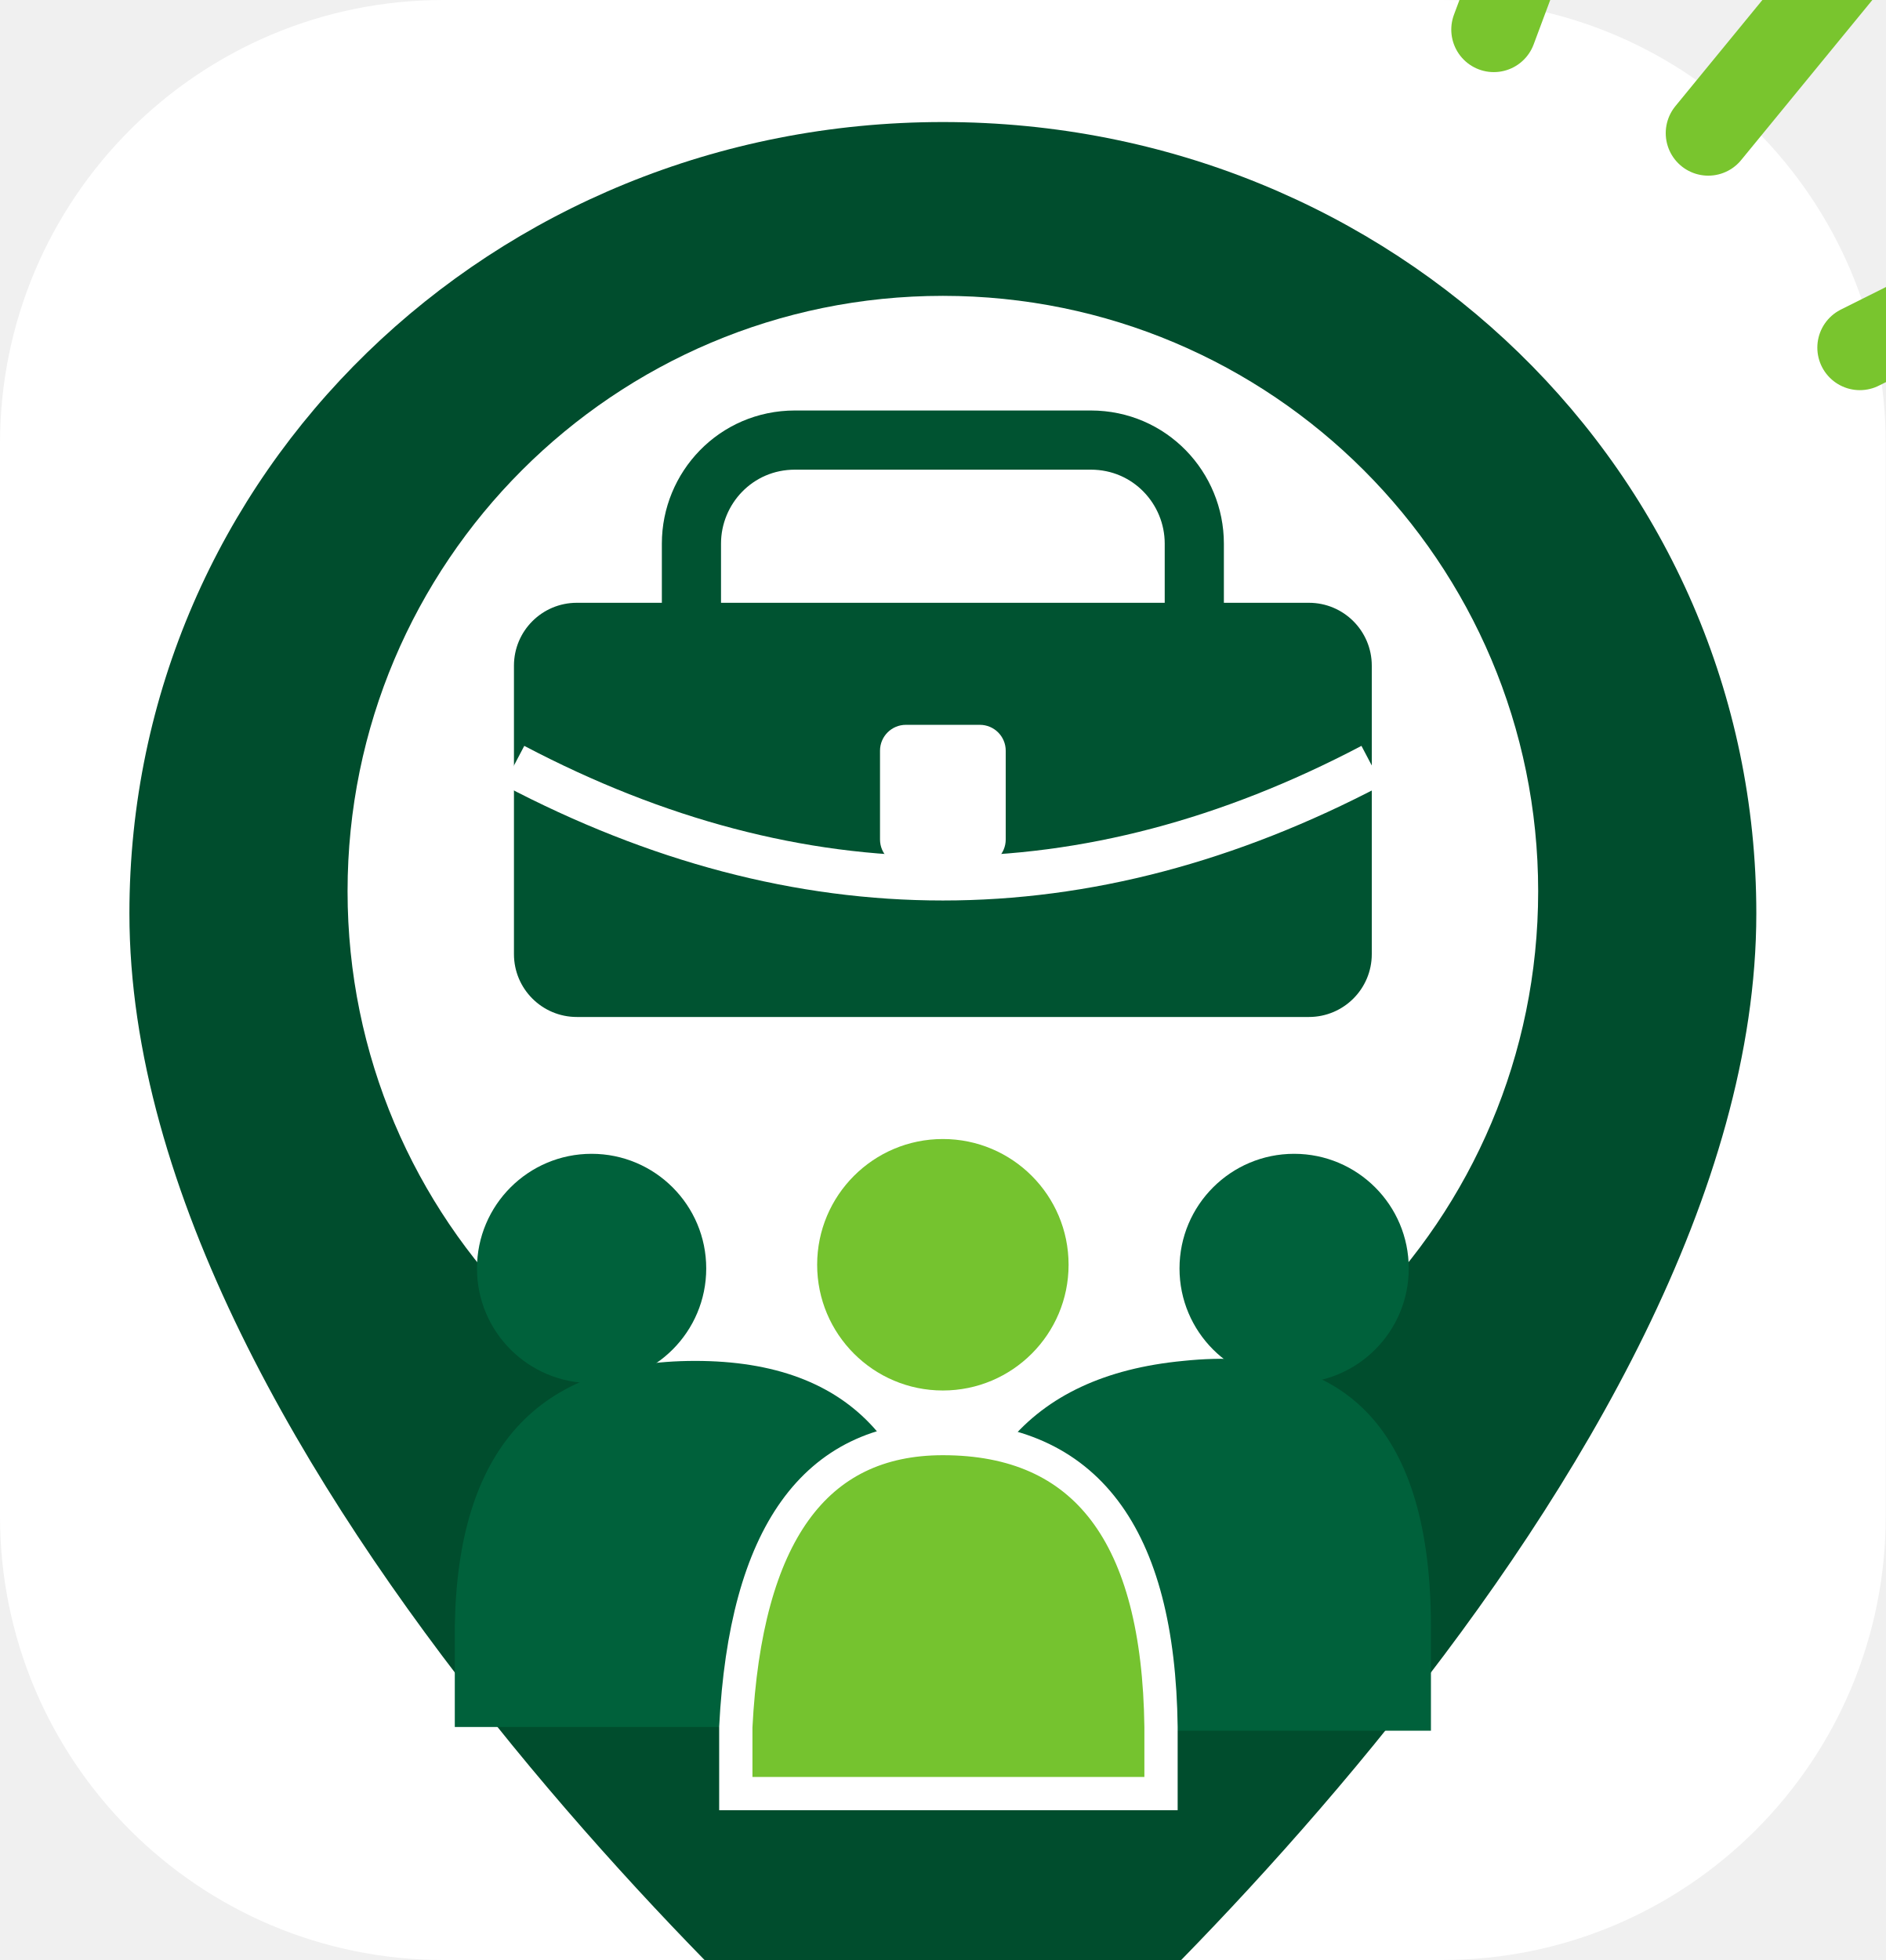
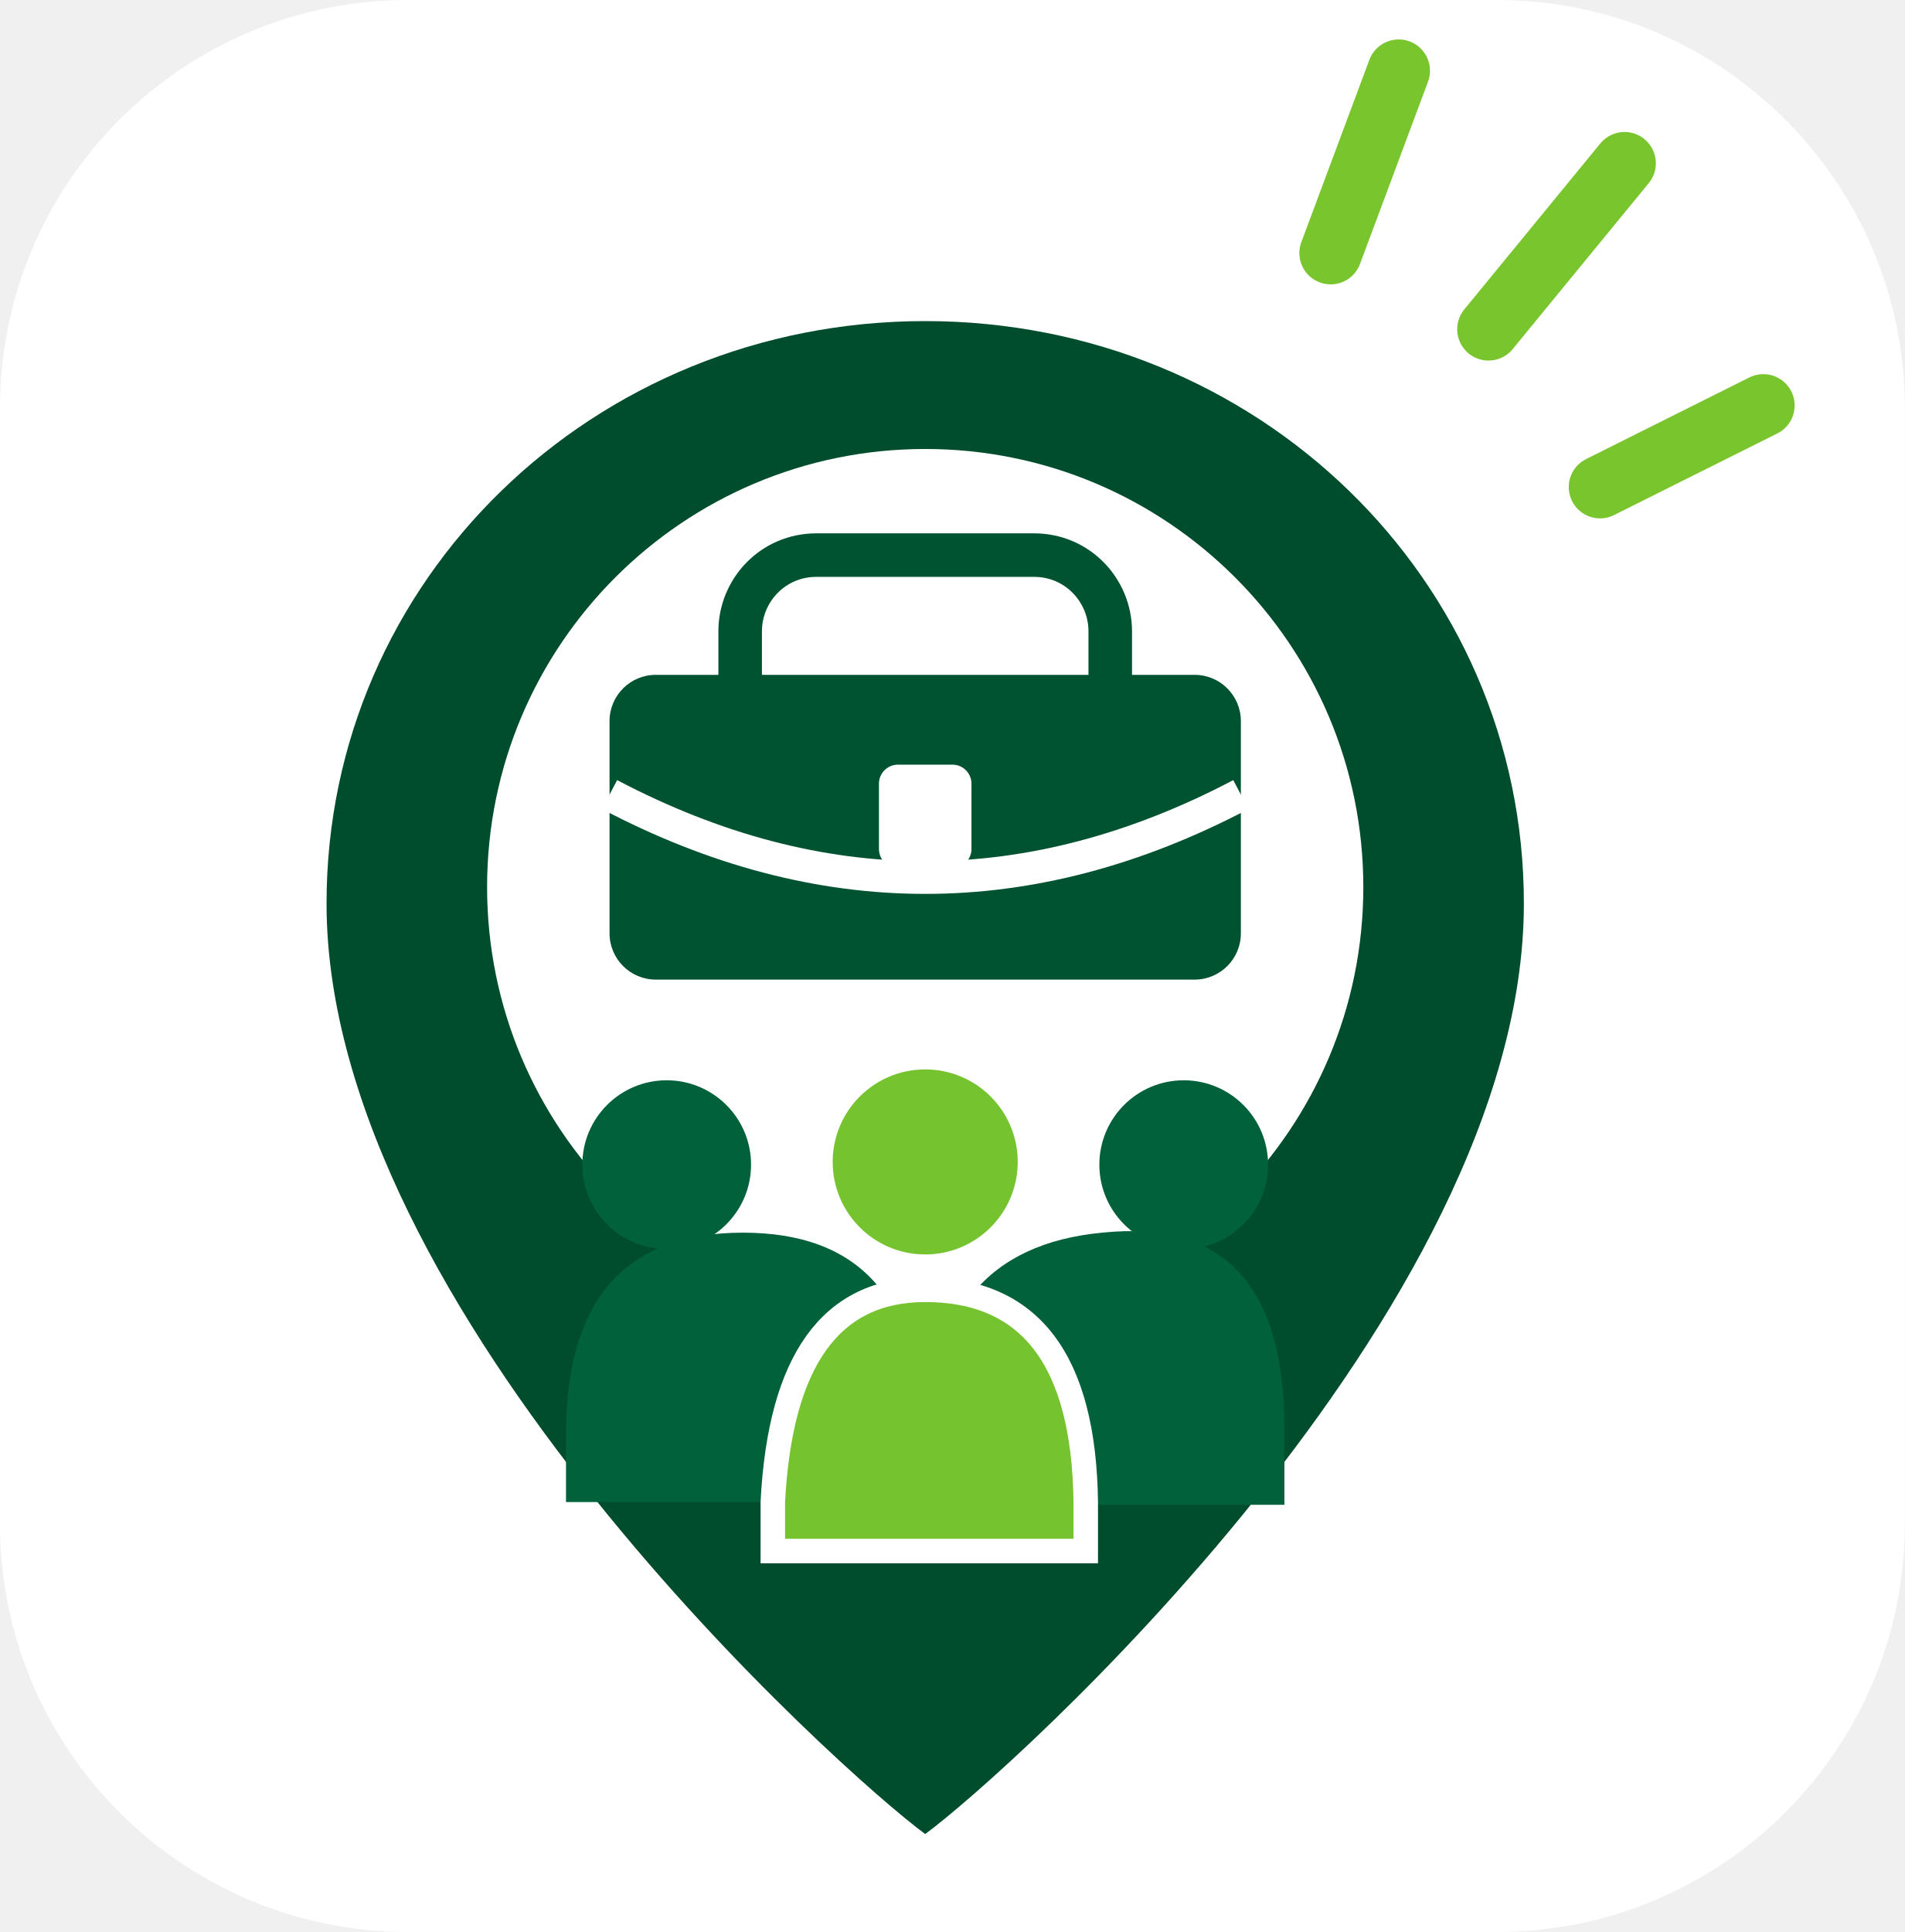
- <svg xmlns="http://www.w3.org/2000/svg" viewBox="245 155 510 530" role="img" aria-label="Trabajo Cerca">
-   <rect x="245" y="155" width="510" height="530" rx="120" fill="#ffffff" />
+ <svg xmlns="http://www.w3.org/2000/svg" viewBox="160 70 700 710" role="img" aria-label="Trabajo Cerca">
+   <rect x="160" y="70" width="700" height="710" rx="150" fill="#ffffff" />
  <path d="M649 163l25-67M707 191l50-61M748 249l60-30" stroke="#79c52e" stroke-width="23" stroke-linecap="round" fill="none" />
  <g id="tcLogoMark">
    <path d="M500 188c-122 0-220 95-220 214 0 150 190 320 220 342 30-22 220-192 220-342 0-119-98-214-220-214z" fill="#004d2d" />
    <circle cx="500" cy="396" r="161" fill="#fff" />
    <path d="M432 330v-28c0-15 12-28 28-28h80c16 0 28 13 28 28v28" fill="none" stroke="#005331" stroke-width="16" stroke-linejoin="round" />
    <rect x="384" y="318" width="232" height="112" rx="17" fill="#005331" />
    <path d="M384 362q116 61 232 0" stroke="white" stroke-width="12" fill="none" />
    <rect x="483" y="351" width="34" height="38" rx="7" fill="white" />
    <circle cx="405" cy="498" r="31" fill="#00613b" />
    <circle cx="500" cy="497" r="34" fill="#75c32f" />
    <circle cx="595" cy="498" r="31" fill="#00613b" />
    <path d="M368 595q1-72 65-72t65 72v27h-130z" fill="#00613b" />
    <path d="M502 599q0-70 63-76 67-7 67 72v28h-130z" fill="#00613b" />
    <path d="M444 622q4-78 56-78 58 0 59 78v18H444z" fill="#75c32f" stroke="white" stroke-width="9" />
  </g>
</svg>
